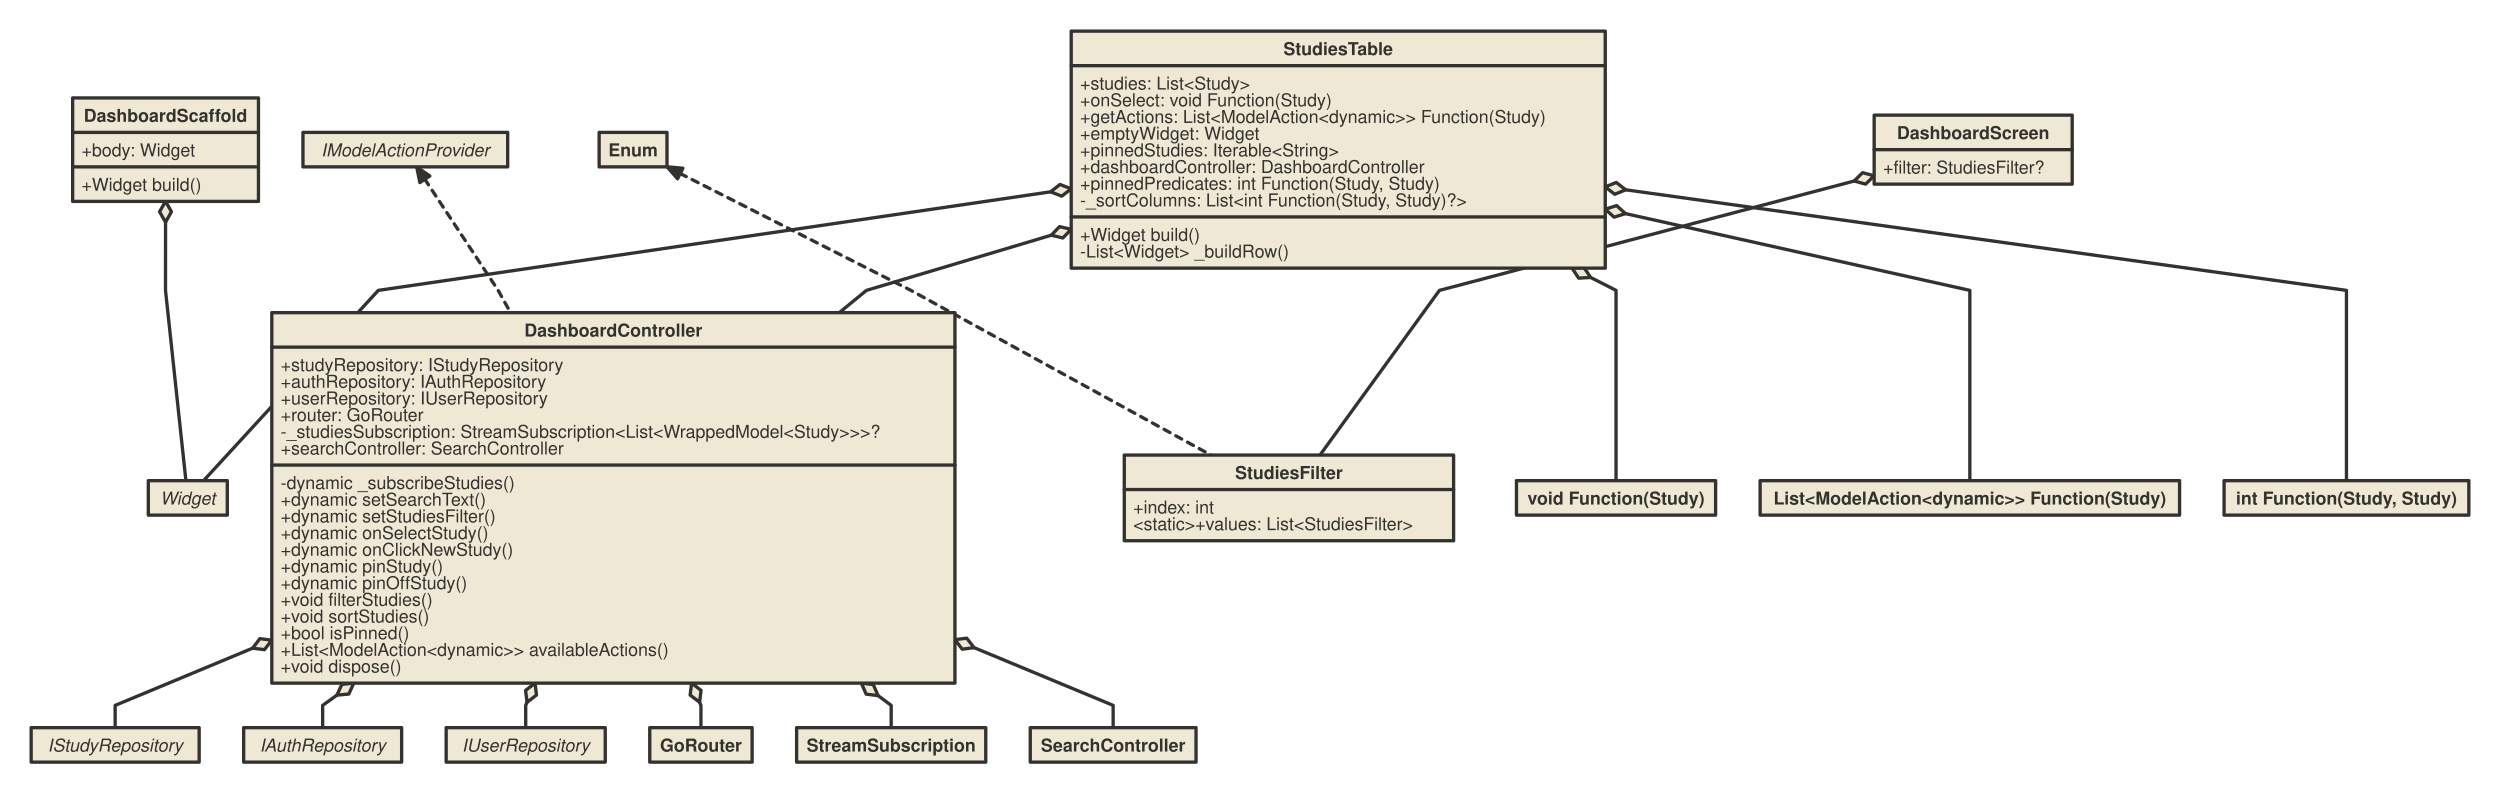
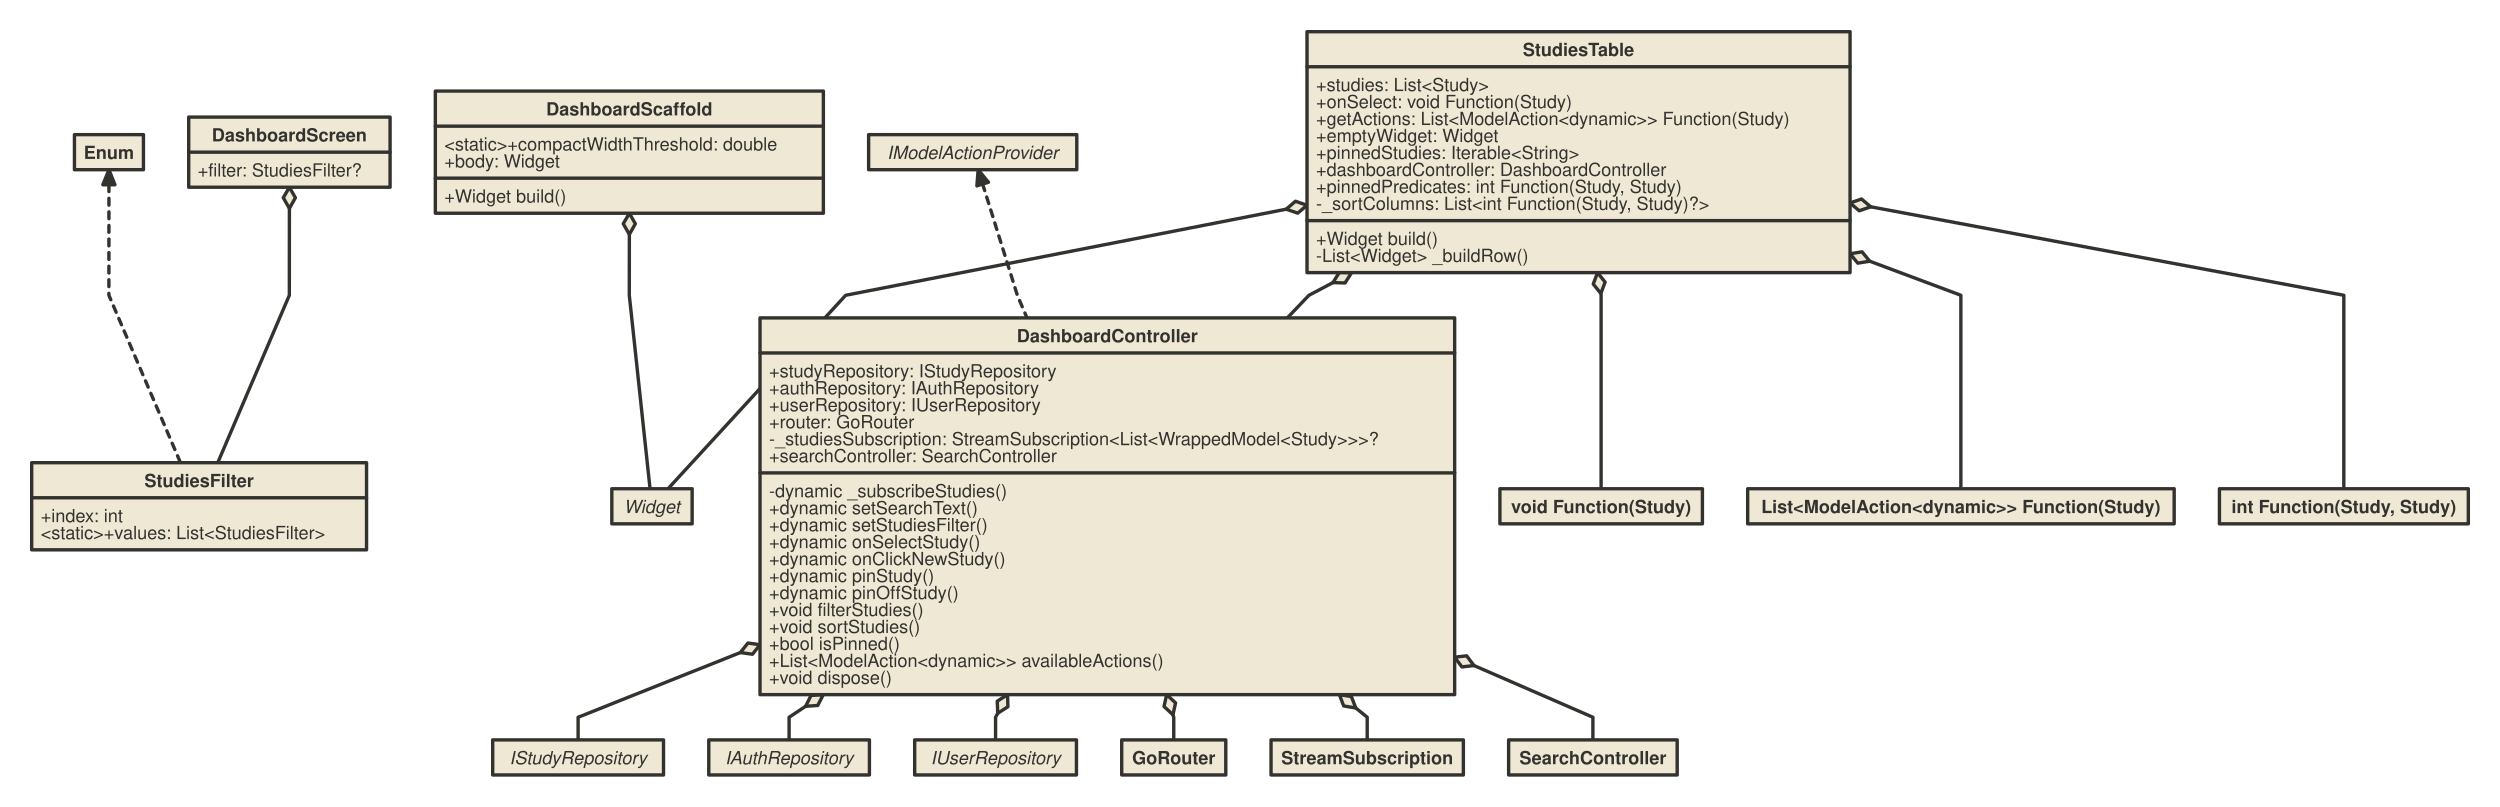
- <svg xmlns="http://www.w3.org/2000/svg" version="1.1" baseProfile="full" width="2247.0" height="713.0" viewbox="0 0 2247 713">
+ <svg xmlns="http://www.w3.org/2000/svg" version="1.1" baseProfile="full" width="2209.8" height="713.0" viewbox="0 0 2209.75 713">
  <g stroke-width="1.0" text-align="left" font="12pt Helvetica, Arial, sans-serif" font-size="12pt" font-family="Helvetica" font-weight="normal" font-style="normal">
    <g font-family="Helvetica" font-size="12pt" font-weight="bold" font-style="normal" stroke-width="3.0" stroke-linejoin="round" stroke-linecap="round" stroke="#33322E">
      <g stroke="transparent" fill="transparent">
-         <rect x="0.0" y="0.0" height="713.0" width="2247.0" stroke="none" />
+         <rect x="0.0" y="0.0" height="713.0" width="2209.8" stroke="none" />
      </g>
      <g transform="translate(8, 8)" fill="#33322E">
        <g transform="translate(20, 20)" fill="#33322E" font-family="Helvetica" font-size="12pt" font-weight="normal" font-style="normal">
-           <path d="M120.8 171.7 L120.75 233 L139.088 404 L139.1 404.0 " fill="none" />
-           <g fill="#eee8d5">
-             <path d="M126.1 162.3 L120.8 171.7 L115.4 162.3 L120.8 153.0 Z" />
-           </g>
-           <path d="M199.0 554.6 L75.5 606 L75.5 626 L75.5 626.0 " fill="none" />
-           <g fill="#eee8d5">
-             <path d="M209.7 555.9 L199.0 554.6 L205.6 546.0 L216.3 547.4 Z" />
-           </g>
-           <path d="M274.8 596.8 L262 606 L262 626 L262.0 626.0 " fill="none" />
-           <g fill="#eee8d5">
-             <path d="M285.5 595.8 L274.8 596.8 L279.3 587.1 L290.0 586.0 Z" />
-           </g>
-           <path d="M445.7 603.2 L444.5 606 L444.5 626 L444.5 626.0 " fill="none" />
-           <g fill="#eee8d5">
-             <path d="M454.2 596.7 L445.7 603.2 L444.4 592.5 L452.9 586.0 Z" />
-           </g>
-           <path d="M600.8 603.2 L602 606 L602 626 L602.0 626.0 " fill="none" />
-           <g fill="#eee8d5">
-             <path d="M602.1 592.5 L600.8 603.2 L592.3 596.7 L593.6 586.0 Z" />
-           </g>
-           <path d="M761.2 597.2 L773 606 L773 626 L773.0 626.0 " fill="none" />
-           <g fill="#eee8d5">
-             <path d="M756.9 587.3 L761.2 597.2 L750.5 595.9 L746.2 586.0 Z" />
-           </g>
-           <path d="M847.5 554.1 L972.5 606 L972.5 626 L972.5 626.0 " fill="none" />
-           <g fill="#eee8d5">
-             <path d="M840.9 545.6 L847.5 554.1 L836.8 555.5 L830.3 546.9 Z" />
-           </g>
          <g stroke-dasharray="6 6">
-             <path d="M353.8 133.1 L419.75 233 L430.849 253 L430.8 253.0 " fill="none" />
-           </g>
-           <path d="M358.3 130.2 L353.8 133.1 L349.4 136.1 L346.5 122.0 Z" />
+             <path d="M68.3 135.3 L68.25 233 L131.537 381 L131.5 381.0 " fill="none" />
+           </g>
+           <path d="M73.6 135.3 L68.3 135.3 L62.9 135.3 L68.3 122.0 Z" />
+           <path d="M528.3 179.2 L528.25 233 L546.588 404 L546.6 404.0 " fill="none" />
+           <g fill="#eee8d5">
+             <path d="M533.6 169.8 L528.3 179.2 L522.9 169.8 L528.3 160.5 Z" />
+           </g>
+           <path d="M626.4 548.8 L483 606 L483 626 L483.0 626.0 " fill="none" />
+           <g fill="#eee8d5">
+             <path d="M637.1 550.3 L626.4 548.8 L633.1 540.4 L643.8 541.9 Z" />
+           </g>
+           <path d="M684.1 596.3 L669.5 606 L669.5 626 L669.5 626.0 " fill="none" />
+           <g fill="#eee8d5">
+             <path d="M694.8 595.6 L684.1 596.3 L688.9 586.7 L699.7 586.0 Z" />
+           </g>
+           <path d="M853.9 602.5 L852 606 L852 626 L852.0 626.0 " fill="none" />
+           <g fill="#eee8d5">
+             <path d="M862.9 596.7 L853.9 602.5 L853.5 591.8 L862.6 586.0 Z" />
+           </g>
+           <path d="M1008.8 603.8 L1009.5 606 L1009.5 626 L1009.5 626.0 " fill="none" />
+           <g fill="#eee8d5">
+             <path d="M1011.1 593.3 L1008.8 603.8 L1000.9 596.5 L1003.2 586.0 Z" />
+           </g>
+           <path d="M1170.4 597.8 L1180.5 606 L1180.5 626 L1180.5 626.0 " fill="none" />
+           <g fill="#eee8d5">
+             <path d="M1166.5 587.7 L1170.4 597.8 L1159.7 596.0 L1155.9 586.0 Z" />
+           </g>
+           <path d="M1274.9 560.3 L1380 606 L1380 626 L1380.0 626.0 " fill="none" />
+           <g fill="#eee8d5">
+             <path d="M1268.4 551.7 L1274.9 560.3 L1264.2 561.5 L1257.8 552.9 Z" />
+           </g>
          <g stroke-dasharray="6 6">
-             <path d="M583.4 128.0 L790.75 233 L1060.364 381 L1060.4 381.0 " fill="none" />
-           </g>
-           <path d="M585.8 123.2 L583.4 128.0 L581.0 132.7 L571.5 121.9 Z" />
-           <path d="M1401.7 221.4 L1424.5 233 L1424.5 404 L1424.5 404.0 " fill="none" />
-           <g fill="#eee8d5">
-             <path d="M1395.7 212.5 L1401.7 221.4 L1390.9 222.0 L1385.0 213.0 Z" />
-           </g>
-           <path d="M1433.0 164.0 L1742.5 233 L1742.5 404 L1742.5 404.0 " fill="none" />
-           <g fill="#eee8d5">
-             <path d="M1425.0 156.8 L1433.0 164.0 L1422.7 167.2 L1414.8 160.0 Z" />
-           </g>
-           <path d="M916.3 144.4 L312 233 L154.983 404 L155.0 404.0 " fill="none" />
-           <g fill="#eee8d5">
-             <path d="M926.3 148.3 L916.3 144.4 L924.7 137.8 L934.8 141.7 Z" />
-           </g>
-           <path d="M916.9 183.4 L750.75 233 L726.353 253 L726.4 253.0 " fill="none" />
-           <g fill="#eee8d5">
-             <path d="M927.3 185.9 L916.9 183.4 L924.3 175.7 L934.8 178.1 Z" />
-           </g>
-           <path d="M1433.2 142.6 L2081 233 L2081 404 L2081.0 404.0 " fill="none" />
-           <g fill="#eee8d5">
-             <path d="M1424.7 136.0 L1433.2 142.6 L1423.3 146.6 L1414.8 140.0 Z" />
-           </g>
-           <path d="M1638.5 134.7 L1265.75 233 L1158.42 381 L1158.4 381.0 " fill="none" />
-           <g fill="#eee8d5">
-             <path d="M1648.8 137.5 L1638.5 134.7 L1646.1 127.2 L1656.5 130.0 Z" />
+             <path d="M840.6 134.7 L871.25 233 L879.775 253 L879.8 253.0 " fill="none" />
+           </g>
+           <path d="M845.7 133.1 L840.6 134.7 L835.5 136.3 L836.6 122.0 Z" />
+           <path d="M1387.0 231.4 L1387.25 233 L1387.25 404 L1387.3 404.0 " fill="none" />
+           <g fill="#eee8d5">
+             <path d="M1390.8 221.4 L1387.0 231.4 L1380.3 223.1 L1384.1 213.0 Z" />
+           </g>
+           <path d="M1624.7 202.9 L1705.25 233 L1705.25 404 L1705.3 404.0 " fill="none" />
+           <g fill="#eee8d5">
+             <path d="M1617.9 194.6 L1624.7 202.9 L1614.1 204.6 L1607.3 196.3 Z" />
+           </g>
+           <path d="M1108.9 156.9 L719.5 233 L562.483 404 L562.5 404.0 " fill="none" />
+           <g fill="#eee8d5">
+             <path d="M1119.1 160.4 L1108.9 156.9 L1117.1 149.9 L1127.3 153.4 Z" />
+           </g>
+           <path d="M1150.2 221.8 L1129 233 L1109.885 253 L1109.9 253.0 " fill="none" />
+           <g fill="#eee8d5">
+             <path d="M1160.9 222.1 L1150.2 221.8 L1155.9 212.7 L1166.7 213.0 Z" />
+           </g>
+           <path d="M1625.6 154.8 L2043.75 233 L2043.75 404 L2043.8 404.0 " fill="none" />
+           <g fill="#eee8d5">
+             <path d="M1617.4 147.9 L1625.6 154.8 L1615.4 158.3 L1607.3 151.4 Z" />
+           </g>
+           <path d="M227.8 156.2 L227.75 233 L164.463 381 L164.5 381.0 " fill="none" />
+           <g fill="#eee8d5">
+             <path d="M233.1 146.8 L227.8 156.2 L222.4 146.8 L227.8 137.5 Z" />
+           </g>
+           <g data-name="StudiesFilter">
+             <g fill="#eee8d5" stroke="#33322E" data-name="StudiesFilter">
+               <rect x="0.0" y="381.0" height="77.0" width="296.0" data-name="StudiesFilter" />
+               <path d="M0.0 412.0 L296.0 412.0" fill="none" data-name="StudiesFilter" />
+             </g>
+             <g transform="translate(0, 381)" font-family="Helvetica" font-size="12pt" font-weight="bold" font-style="normal" data-name="StudiesFilter">
+               <g transform="translate(8, 8)" fill="#33322E" text-align="center" data-name="StudiesFilter">
+                 <text x="140.0" y="13.5" stroke="none" text-anchor="middle" data-name="StudiesFilter">StudiesFilter</text>
+               </g>
+             </g>
+             <g transform="translate(0, 412)" font-family="Helvetica" font-size="12pt" font-weight="normal" font-style="normal" data-name="StudiesFilter">
+               <g transform="translate(8, 8)" fill="#33322E" text-align="left" data-name="StudiesFilter">
+                 <text x="0.0" y="13.5" stroke="none" data-name="StudiesFilter">+index: int</text>
+                 <text x="0.0" y="28.5" stroke="none" data-name="StudiesFilter">&lt;static&gt;+values: List&lt;StudiesFilter&gt;</text>
+               </g>
+             </g>
+           </g>
+           <g data-name="Enum">
+             <g fill="#eee8d5" stroke="#33322E" data-name="Enum">
+               <rect x="37.8" y="91.0" height="31.0" width="61.0" data-name="Enum" />
+             </g>
+             <g transform="translate(37.75, 91)" font-family="Helvetica" font-size="12pt" font-weight="bold" font-style="normal" data-name="Enum">
+               <g transform="translate(8, 8)" fill="#33322E" text-align="center" data-name="Enum">
+                 <text x="22.5" y="13.5" stroke="none" text-anchor="middle" data-name="Enum">Enum</text>
+               </g>
+             </g>
          </g>
          <g data-name="DashboardScaffold">
            <g fill="#eee8d5" stroke="#33322E" data-name="DashboardScaffold">
-               <rect x="37.3" y="60.0" height="93.0" width="167.0" data-name="DashboardScaffold" />
-               <path d="M37.3 91.0 L204.3 91.0" fill="none" data-name="DashboardScaffold" />
-               <path d="M37.3 122.0 L204.3 122.0" fill="none" data-name="DashboardScaffold" />
-             </g>
-             <g transform="translate(37.25, 60)" font-family="Helvetica" font-size="12pt" font-weight="bold" font-style="normal" data-name="DashboardScaffold">
+               <rect x="356.8" y="52.5" height="108.0" width="343.0" data-name="DashboardScaffold" />
+               <path d="M356.8 83.5 L699.8 83.5" fill="none" data-name="DashboardScaffold" />
+               <path d="M356.8 129.5 L699.8 129.5" fill="none" data-name="DashboardScaffold" />
+             </g>
+             <g transform="translate(356.75, 52.5)" font-family="Helvetica" font-size="12pt" font-weight="bold" font-style="normal" data-name="DashboardScaffold">
              <g transform="translate(8, 8)" fill="#33322E" text-align="center" data-name="DashboardScaffold">
-                 <text x="75.5" y="13.5" stroke="none" text-anchor="middle" data-name="DashboardScaffold">DashboardScaffold</text>
-               </g>
-             </g>
-             <g transform="translate(37.25, 91)" font-family="Helvetica" font-size="12pt" font-weight="normal" font-style="normal" data-name="DashboardScaffold">
+                 <text x="163.5" y="13.5" stroke="none" text-anchor="middle" data-name="DashboardScaffold">DashboardScaffold</text>
+               </g>
+             </g>
+             <g transform="translate(356.75, 83.5)" font-family="Helvetica" font-size="12pt" font-weight="normal" font-style="normal" data-name="DashboardScaffold">
              <g transform="translate(8, 8)" fill="#33322E" text-align="left" data-name="DashboardScaffold">
-                 <text x="0.0" y="13.5" stroke="none" data-name="DashboardScaffold">+body: Widget</text>
-               </g>
-             </g>
-             <g transform="translate(37.25, 122)" font-family="Helvetica" font-size="12pt" font-weight="normal" font-style="normal" data-name="DashboardScaffold">
+                 <text x="0.0" y="13.5" stroke="none" data-name="DashboardScaffold">&lt;static&gt;+compactWidthThreshold: double</text>
+                 <text x="0.0" y="28.5" stroke="none" data-name="DashboardScaffold">+body: Widget</text>
+               </g>
+             </g>
+             <g transform="translate(356.75, 129.5)" font-family="Helvetica" font-size="12pt" font-weight="normal" font-style="normal" data-name="DashboardScaffold">
              <g transform="translate(8, 8)" fill="#33322E" text-align="left" data-name="DashboardScaffold">
                <text x="0.0" y="13.5" stroke="none" data-name="DashboardScaffold">+Widget build()</text>
              </g>
            </g>
          </g>
          <g data-name="Widget">
            <g fill="#eee8d5" stroke="#33322E" data-name="Widget">
-               <rect x="105.3" y="404.0" height="31.0" width="71.0" data-name="Widget" />
-             </g>
-             <g transform="translate(105.25, 404)" font-family="Helvetica" font-size="12pt" font-weight="normal" font-style="italic" data-name="Widget">
+               <rect x="512.8" y="404.0" height="31.0" width="71.0" data-name="Widget" />
+             </g>
+             <g transform="translate(512.75, 404)" font-family="Helvetica" font-size="12pt" font-weight="normal" font-style="italic" data-name="Widget">
              <g transform="translate(8, 8)" fill="#33322E" text-align="center" data-name="Widget">
                <text x="27.5" y="13.5" stroke="none" text-anchor="middle" data-name="Widget">Widget</text>
              </g>
            </g>
          </g>
          <g data-name="DashboardController">
            <g fill="#eee8d5" stroke="#33322E" data-name="DashboardController">
-               <rect x="216.3" y="253.0" height="333.0" width="614.0" data-name="DashboardController" />
-               <path d="M216.3 284.0 L830.3 284.0" fill="none" data-name="DashboardController" />
-               <path d="M216.3 390.0 L830.3 390.0" fill="none" data-name="DashboardController" />
-             </g>
-             <g transform="translate(216.25, 253)" font-family="Helvetica" font-size="12pt" font-weight="bold" font-style="normal" data-name="DashboardController">
+               <rect x="643.8" y="253.0" height="333.0" width="614.0" data-name="DashboardController" />
+               <path d="M643.8 284.0 L1257.8 284.0" fill="none" data-name="DashboardController" />
+               <path d="M643.8 390.0 L1257.8 390.0" fill="none" data-name="DashboardController" />
+             </g>
+             <g transform="translate(643.75, 253)" font-family="Helvetica" font-size="12pt" font-weight="bold" font-style="normal" data-name="DashboardController">
              <g transform="translate(8, 8)" fill="#33322E" text-align="center" data-name="DashboardController">
                <text x="299.0" y="13.5" stroke="none" text-anchor="middle" data-name="DashboardController">DashboardController</text>
              </g>
            </g>
-             <g transform="translate(216.25, 284)" font-family="Helvetica" font-size="12pt" font-weight="normal" font-style="normal" data-name="DashboardController">
+             <g transform="translate(643.75, 284)" font-family="Helvetica" font-size="12pt" font-weight="normal" font-style="normal" data-name="DashboardController">
              <g transform="translate(8, 8)" fill="#33322E" text-align="left" data-name="DashboardController">
                <text x="0.0" y="13.5" stroke="none" data-name="DashboardController">+studyRepository: IStudyRepository</text>
                <text x="0.0" y="28.5" stroke="none" data-name="DashboardController">+authRepository: IAuthRepository</text>
                <text x="0.0" y="43.5" stroke="none" data-name="DashboardController">+userRepository: IUserRepository</text>
                <text x="0.0" y="58.5" stroke="none" data-name="DashboardController">+router: GoRouter</text>
                <text x="0.0" y="73.5" stroke="none" data-name="DashboardController">-_studiesSubscription: StreamSubscription&lt;List&lt;WrappedModel&lt;Study&gt;&gt;&gt;?</text>
                <text x="0.0" y="88.5" stroke="none" data-name="DashboardController">+searchController: SearchController</text>
              </g>
            </g>
-             <g transform="translate(216.25, 390)" font-family="Helvetica" font-size="12pt" font-weight="normal" font-style="normal" data-name="DashboardController">
+             <g transform="translate(643.75, 390)" font-family="Helvetica" font-size="12pt" font-weight="normal" font-style="normal" data-name="DashboardController">
              <g transform="translate(8, 8)" fill="#33322E" text-align="left" data-name="DashboardController">
                <text x="0.0" y="13.5" stroke="none" data-name="DashboardController">-dynamic _subscribeStudies()</text>
                <text x="0.0" y="28.5" stroke="none" data-name="DashboardController">+dynamic setSearchText()</text>
                <text x="0.0" y="43.5" stroke="none" data-name="DashboardController">+dynamic setStudiesFilter()</text>
                <text x="0.0" y="58.5" stroke="none" data-name="DashboardController">+dynamic onSelectStudy()</text>
                <text x="0.0" y="73.5" stroke="none" data-name="DashboardController">+dynamic onClickNewStudy()</text>
                <text x="0.0" y="88.5" stroke="none" data-name="DashboardController">+dynamic pinStudy()</text>
                <text x="0.0" y="103.5" stroke="none" data-name="DashboardController">+dynamic pinOffStudy()</text>
                <text x="0.0" y="118.5" stroke="none" data-name="DashboardController">+void filterStudies()</text>
                <text x="0.0" y="133.5" stroke="none" data-name="DashboardController">+void sortStudies()</text>
                <text x="0.0" y="148.5" stroke="none" data-name="DashboardController">+bool isPinned()</text>
                <text x="0.0" y="163.5" stroke="none" data-name="DashboardController">+List&lt;ModelAction&lt;dynamic&gt;&gt; availableActions()</text>
                <text x="0.0" y="178.5" stroke="none" data-name="DashboardController">+void dispose()</text>
              </g>
            </g>
          </g>
          <g data-name="IStudyRepository">
            <g fill="#eee8d5" stroke="#33322E" data-name="IStudyRepository">
-               <rect x="0.0" y="626.0" height="31.0" width="151.0" data-name="IStudyRepository" />
-             </g>
-             <g transform="translate(0, 626)" font-family="Helvetica" font-size="12pt" font-weight="normal" font-style="italic" data-name="IStudyRepository">
+               <rect x="407.5" y="626.0" height="31.0" width="151.0" data-name="IStudyRepository" />
+             </g>
+             <g transform="translate(407.5, 626)" font-family="Helvetica" font-size="12pt" font-weight="normal" font-style="italic" data-name="IStudyRepository">
              <g transform="translate(8, 8)" fill="#33322E" text-align="center" data-name="IStudyRepository">
                <text x="67.5" y="13.5" stroke="none" text-anchor="middle" data-name="IStudyRepository">IStudyRepository</text>
              </g>
            </g>
          </g>
          <g data-name="IAuthRepository">
            <g fill="#eee8d5" stroke="#33322E" data-name="IAuthRepository">
-               <rect x="191.0" y="626.0" height="31.0" width="142.0" data-name="IAuthRepository" />
-             </g>
-             <g transform="translate(191, 626)" font-family="Helvetica" font-size="12pt" font-weight="normal" font-style="italic" data-name="IAuthRepository">
+               <rect x="598.5" y="626.0" height="31.0" width="142.0" data-name="IAuthRepository" />
+             </g>
+             <g transform="translate(598.5, 626)" font-family="Helvetica" font-size="12pt" font-weight="normal" font-style="italic" data-name="IAuthRepository">
              <g transform="translate(8, 8)" fill="#33322E" text-align="center" data-name="IAuthRepository">
                <text x="63.0" y="13.5" stroke="none" text-anchor="middle" data-name="IAuthRepository">IAuthRepository</text>
              </g>
            </g>
          </g>
          <g data-name="IUserRepository">
            <g fill="#eee8d5" stroke="#33322E" data-name="IUserRepository">
-               <rect x="373.0" y="626.0" height="31.0" width="143.0" data-name="IUserRepository" />
-             </g>
-             <g transform="translate(373, 626)" font-family="Helvetica" font-size="12pt" font-weight="normal" font-style="italic" data-name="IUserRepository">
+               <rect x="780.5" y="626.0" height="31.0" width="143.0" data-name="IUserRepository" />
+             </g>
+             <g transform="translate(780.5, 626)" font-family="Helvetica" font-size="12pt" font-weight="normal" font-style="italic" data-name="IUserRepository">
              <g transform="translate(8, 8)" fill="#33322E" text-align="center" data-name="IUserRepository">
                <text x="63.5" y="13.5" stroke="none" text-anchor="middle" data-name="IUserRepository">IUserRepository</text>
              </g>
            </g>
          </g>
          <g data-name="GoRouter">
            <g fill="#eee8d5" stroke="#33322E" data-name="GoRouter">
-               <rect x="556.0" y="626.0" height="31.0" width="92.0" data-name="GoRouter" />
-             </g>
-             <g transform="translate(556, 626)" font-family="Helvetica" font-size="12pt" font-weight="bold" font-style="normal" data-name="GoRouter">
+               <rect x="963.5" y="626.0" height="31.0" width="92.0" data-name="GoRouter" />
+             </g>
+             <g transform="translate(963.5, 626)" font-family="Helvetica" font-size="12pt" font-weight="bold" font-style="normal" data-name="GoRouter">
              <g transform="translate(8, 8)" fill="#33322E" text-align="center" data-name="GoRouter">
                <text x="38.0" y="13.5" stroke="none" text-anchor="middle" data-name="GoRouter">GoRouter</text>
              </g>
            </g>
          </g>
          <g data-name="StreamSubscription">
            <g fill="#eee8d5" stroke="#33322E" data-name="StreamSubscription">
-               <rect x="688.0" y="626.0" height="31.0" width="170.0" data-name="StreamSubscription" />
-             </g>
-             <g transform="translate(688, 626)" font-family="Helvetica" font-size="12pt" font-weight="bold" font-style="normal" data-name="StreamSubscription">
+               <rect x="1095.5" y="626.0" height="31.0" width="170.0" data-name="StreamSubscription" />
+             </g>
+             <g transform="translate(1095.5, 626)" font-family="Helvetica" font-size="12pt" font-weight="bold" font-style="normal" data-name="StreamSubscription">
              <g transform="translate(8, 8)" fill="#33322E" text-align="center" data-name="StreamSubscription">
                <text x="77.0" y="13.5" stroke="none" text-anchor="middle" data-name="StreamSubscription">StreamSubscription</text>
              </g>
            </g>
          </g>
          <g data-name="SearchController">
            <g fill="#eee8d5" stroke="#33322E" data-name="SearchController">
-               <rect x="898.0" y="626.0" height="31.0" width="149.0" data-name="SearchController" />
-             </g>
-             <g transform="translate(898, 626)" font-family="Helvetica" font-size="12pt" font-weight="bold" font-style="normal" data-name="SearchController">
+               <rect x="1305.5" y="626.0" height="31.0" width="149.0" data-name="SearchController" />
+             </g>
+             <g transform="translate(1305.5, 626)" font-family="Helvetica" font-size="12pt" font-weight="bold" font-style="normal" data-name="SearchController">
              <g transform="translate(8, 8)" fill="#33322E" text-align="center" data-name="SearchController">
                <text x="66.5" y="13.5" stroke="none" text-anchor="middle" data-name="SearchController">SearchController</text>
              </g>
            </g>
          </g>
          <g data-name="IModelActionProvider">
            <g fill="#eee8d5" stroke="#33322E" data-name="IModelActionProvider">
-               <rect x="244.3" y="91.0" height="31.0" width="184.0" data-name="IModelActionProvider" />
-             </g>
-             <g transform="translate(244.25, 91)" font-family="Helvetica" font-size="12pt" font-weight="normal" font-style="italic" data-name="IModelActionProvider">
+               <rect x="739.8" y="91.0" height="31.0" width="184.0" data-name="IModelActionProvider" />
+             </g>
+             <g transform="translate(739.75, 91)" font-family="Helvetica" font-size="12pt" font-weight="normal" font-style="italic" data-name="IModelActionProvider">
              <g transform="translate(8, 8)" fill="#33322E" text-align="center" data-name="IModelActionProvider">
                <text x="84.0" y="13.5" stroke="none" text-anchor="middle" data-name="IModelActionProvider">IModelActionProvider</text>
              </g>
            </g>
          </g>
-           <g data-name="StudiesFilter">
-             <g fill="#eee8d5" stroke="#33322E" data-name="StudiesFilter">
-               <rect x="982.5" y="381.0" height="77.0" width="296.0" data-name="StudiesFilter" />
-               <path d="M982.5 412.0 L1278.5 412.0" fill="none" data-name="StudiesFilter" />
-             </g>
-             <g transform="translate(982.5, 381)" font-family="Helvetica" font-size="12pt" font-weight="bold" font-style="normal" data-name="StudiesFilter">
-               <g transform="translate(8, 8)" fill="#33322E" text-align="center" data-name="StudiesFilter">
-                 <text x="140.0" y="13.5" stroke="none" text-anchor="middle" data-name="StudiesFilter">StudiesFilter</text>
-               </g>
-             </g>
-             <g transform="translate(982.5, 412)" font-family="Helvetica" font-size="12pt" font-weight="normal" font-style="normal" data-name="StudiesFilter">
-               <g transform="translate(8, 8)" fill="#33322E" text-align="left" data-name="StudiesFilter">
-                 <text x="0.0" y="13.5" stroke="none" data-name="StudiesFilter">+index: int</text>
-                 <text x="0.0" y="28.5" stroke="none" data-name="StudiesFilter">&lt;static&gt;+values: List&lt;StudiesFilter&gt;</text>
-               </g>
-             </g>
-           </g>
-           <g data-name="Enum">
-             <g fill="#eee8d5" stroke="#33322E" data-name="Enum">
-               <rect x="510.5" y="91.0" height="31.0" width="61.0" data-name="Enum" />
-             </g>
-             <g transform="translate(510.5, 91)" font-family="Helvetica" font-size="12pt" font-weight="bold" font-style="normal" data-name="Enum">
-               <g transform="translate(8, 8)" fill="#33322E" text-align="center" data-name="Enum">
-                 <text x="22.5" y="13.5" stroke="none" text-anchor="middle" data-name="Enum">Enum</text>
-               </g>
-             </g>
-           </g>
          <g data-name="StudiesTable">
            <g fill="#eee8d5" stroke="#33322E" data-name="StudiesTable">
-               <rect x="934.8" y="0.0" height="213.0" width="480.0" data-name="StudiesTable" />
-               <path d="M934.8 31.0 L1414.8 31.0" fill="none" data-name="StudiesTable" />
-               <path d="M934.8 167.0 L1414.8 167.0" fill="none" data-name="StudiesTable" />
-             </g>
-             <g transform="translate(934.75, 0)" font-family="Helvetica" font-size="12pt" font-weight="bold" font-style="normal" data-name="StudiesTable">
+               <rect x="1127.3" y="0.0" height="213.0" width="480.0" data-name="StudiesTable" />
+               <path d="M1127.3 31.0 L1607.3 31.0" fill="none" data-name="StudiesTable" />
+               <path d="M1127.3 167.0 L1607.3 167.0" fill="none" data-name="StudiesTable" />
+             </g>
+             <g transform="translate(1127.25, 0)" font-family="Helvetica" font-size="12pt" font-weight="bold" font-style="normal" data-name="StudiesTable">
              <g transform="translate(8, 8)" fill="#33322E" text-align="center" data-name="StudiesTable">
                <text x="232.0" y="13.5" stroke="none" text-anchor="middle" data-name="StudiesTable">StudiesTable</text>
              </g>
            </g>
-             <g transform="translate(934.75, 31)" font-family="Helvetica" font-size="12pt" font-weight="normal" font-style="normal" data-name="StudiesTable">
+             <g transform="translate(1127.25, 31)" font-family="Helvetica" font-size="12pt" font-weight="normal" font-style="normal" data-name="StudiesTable">
              <g transform="translate(8, 8)" fill="#33322E" text-align="left" data-name="StudiesTable">
                <text x="0.0" y="13.5" stroke="none" data-name="StudiesTable">+studies: List&lt;Study&gt;</text>
                <text x="0.0" y="28.5" stroke="none" data-name="StudiesTable">+onSelect: void Function(Study)</text>
                <text x="0.0" y="43.5" stroke="none" data-name="StudiesTable">+getActions: List&lt;ModelAction&lt;dynamic&gt;&gt; Function(Study)</text>
                <text x="0.0" y="58.5" stroke="none" data-name="StudiesTable">+emptyWidget: Widget</text>
                <text x="0.0" y="73.5" stroke="none" data-name="StudiesTable">+pinnedStudies: Iterable&lt;String&gt;</text>
                <text x="0.0" y="88.5" stroke="none" data-name="StudiesTable">+dashboardController: DashboardController</text>
                <text x="0.0" y="103.5" stroke="none" data-name="StudiesTable">+pinnedPredicates: int Function(Study, Study)</text>
                <text x="0.0" y="118.5" stroke="none" data-name="StudiesTable">-_sortColumns: List&lt;int Function(Study, Study)?&gt;</text>
              </g>
            </g>
-             <g transform="translate(934.75, 167)" font-family="Helvetica" font-size="12pt" font-weight="normal" font-style="normal" data-name="StudiesTable">
+             <g transform="translate(1127.25, 167)" font-family="Helvetica" font-size="12pt" font-weight="normal" font-style="normal" data-name="StudiesTable">
              <g transform="translate(8, 8)" fill="#33322E" text-align="left" data-name="StudiesTable">
                <text x="0.0" y="13.5" stroke="none" data-name="StudiesTable">+Widget build()</text>
                <text x="0.0" y="28.5" stroke="none" data-name="StudiesTable">-List&lt;Widget&gt; _buildRow()</text>
              </g>
            </g>
          </g>
          <g data-name="void Function(Study)">
            <g fill="#eee8d5" stroke="#33322E" data-name="void Function(Study)">
-               <rect x="1335.0" y="404.0" height="31.0" width="179.0" data-name="void Function(Study)" />
-             </g>
-             <g transform="translate(1335, 404)" font-family="Helvetica" font-size="12pt" font-weight="bold" font-style="normal" data-name="void Function(Study)">
+               <rect x="1297.8" y="404.0" height="31.0" width="179.0" data-name="void Function(Study)" />
+             </g>
+             <g transform="translate(1297.75, 404)" font-family="Helvetica" font-size="12pt" font-weight="bold" font-style="normal" data-name="void Function(Study)">
              <g transform="translate(8, 8)" fill="#33322E" text-align="center" data-name="void Function(Study)">
                <text x="81.5" y="13.5" stroke="none" text-anchor="middle" data-name="void Function(Study)">void Function(Study)</text>
              </g>
            </g>
          </g>
          <g data-name="List&lt;ModelAction&lt;dynamic&gt;&gt; Function(Study)">
            <g fill="#eee8d5" stroke="#33322E" data-name="List&lt;ModelAction&lt;dynamic&gt;&gt; Function(Study)">
-               <rect x="1554.0" y="404.0" height="31.0" width="377.0" data-name="List&lt;ModelAction&lt;dynamic&gt;&gt; Function(Study)" />
-             </g>
-             <g transform="translate(1554, 404)" font-family="Helvetica" font-size="12pt" font-weight="bold" font-style="normal" data-name="List&lt;ModelAction&lt;dynamic&gt;&gt; Function(Study)">
+               <rect x="1516.8" y="404.0" height="31.0" width="377.0" data-name="List&lt;ModelAction&lt;dynamic&gt;&gt; Function(Study)" />
+             </g>
+             <g transform="translate(1516.75, 404)" font-family="Helvetica" font-size="12pt" font-weight="bold" font-style="normal" data-name="List&lt;ModelAction&lt;dynamic&gt;&gt; Function(Study)">
              <g transform="translate(8, 8)" fill="#33322E" text-align="center" data-name="List&lt;ModelAction&lt;dynamic&gt;&gt; Function(Study)">
                <text x="180.5" y="13.5" stroke="none" text-anchor="middle" data-name="List&lt;ModelAction&lt;dynamic&gt;&gt; Function(Study)">List&lt;ModelAction&lt;dynamic&gt;&gt; Function(Study)</text>
              </g>
            </g>
          </g>
          <g data-name="int Function(Study, Study)">
            <g fill="#eee8d5" stroke="#33322E" data-name="int Function(Study, Study)">
-               <rect x="1971.0" y="404.0" height="31.0" width="220.0" data-name="int Function(Study, Study)" />
-             </g>
-             <g transform="translate(1971, 404)" font-family="Helvetica" font-size="12pt" font-weight="bold" font-style="normal" data-name="int Function(Study, Study)">
+               <rect x="1933.8" y="404.0" height="31.0" width="220.0" data-name="int Function(Study, Study)" />
+             </g>
+             <g transform="translate(1933.75, 404)" font-family="Helvetica" font-size="12pt" font-weight="bold" font-style="normal" data-name="int Function(Study, Study)">
              <g transform="translate(8, 8)" fill="#33322E" text-align="center" data-name="int Function(Study, Study)">
                <text x="102.0" y="13.5" stroke="none" text-anchor="middle" data-name="int Function(Study, Study)">int Function(Study, Study)</text>
              </g>
            </g>
          </g>
          <g data-name="DashboardScreen">
            <g fill="#eee8d5" stroke="#33322E" data-name="DashboardScreen">
-               <rect x="1656.5" y="75.5" height="62.0" width="178.0" data-name="DashboardScreen" />
-               <path d="M1656.5 106.5 L1834.5 106.5" fill="none" data-name="DashboardScreen" />
-             </g>
-             <g transform="translate(1656.5, 75.5)" font-family="Helvetica" font-size="12pt" font-weight="bold" font-style="normal" data-name="DashboardScreen">
+               <rect x="138.8" y="75.5" height="62.0" width="178.0" data-name="DashboardScreen" />
+               <path d="M138.8 106.5 L316.8 106.5" fill="none" data-name="DashboardScreen" />
+             </g>
+             <g transform="translate(138.75, 75.5)" font-family="Helvetica" font-size="12pt" font-weight="bold" font-style="normal" data-name="DashboardScreen">
              <g transform="translate(8, 8)" fill="#33322E" text-align="center" data-name="DashboardScreen">
                <text x="81.0" y="13.5" stroke="none" text-anchor="middle" data-name="DashboardScreen">DashboardScreen</text>
              </g>
            </g>
-             <g transform="translate(1656.5, 106.5)" font-family="Helvetica" font-size="12pt" font-weight="normal" font-style="normal" data-name="DashboardScreen">
+             <g transform="translate(138.75, 106.5)" font-family="Helvetica" font-size="12pt" font-weight="normal" font-style="normal" data-name="DashboardScreen">
              <g transform="translate(8, 8)" fill="#33322E" text-align="left" data-name="DashboardScreen">
                <text x="0.0" y="13.5" stroke="none" data-name="DashboardScreen">+filter: StudiesFilter?</text>
              </g>
            </g>
          </g>
        </g>
      </g>
    </g>
  </g>
</svg>
